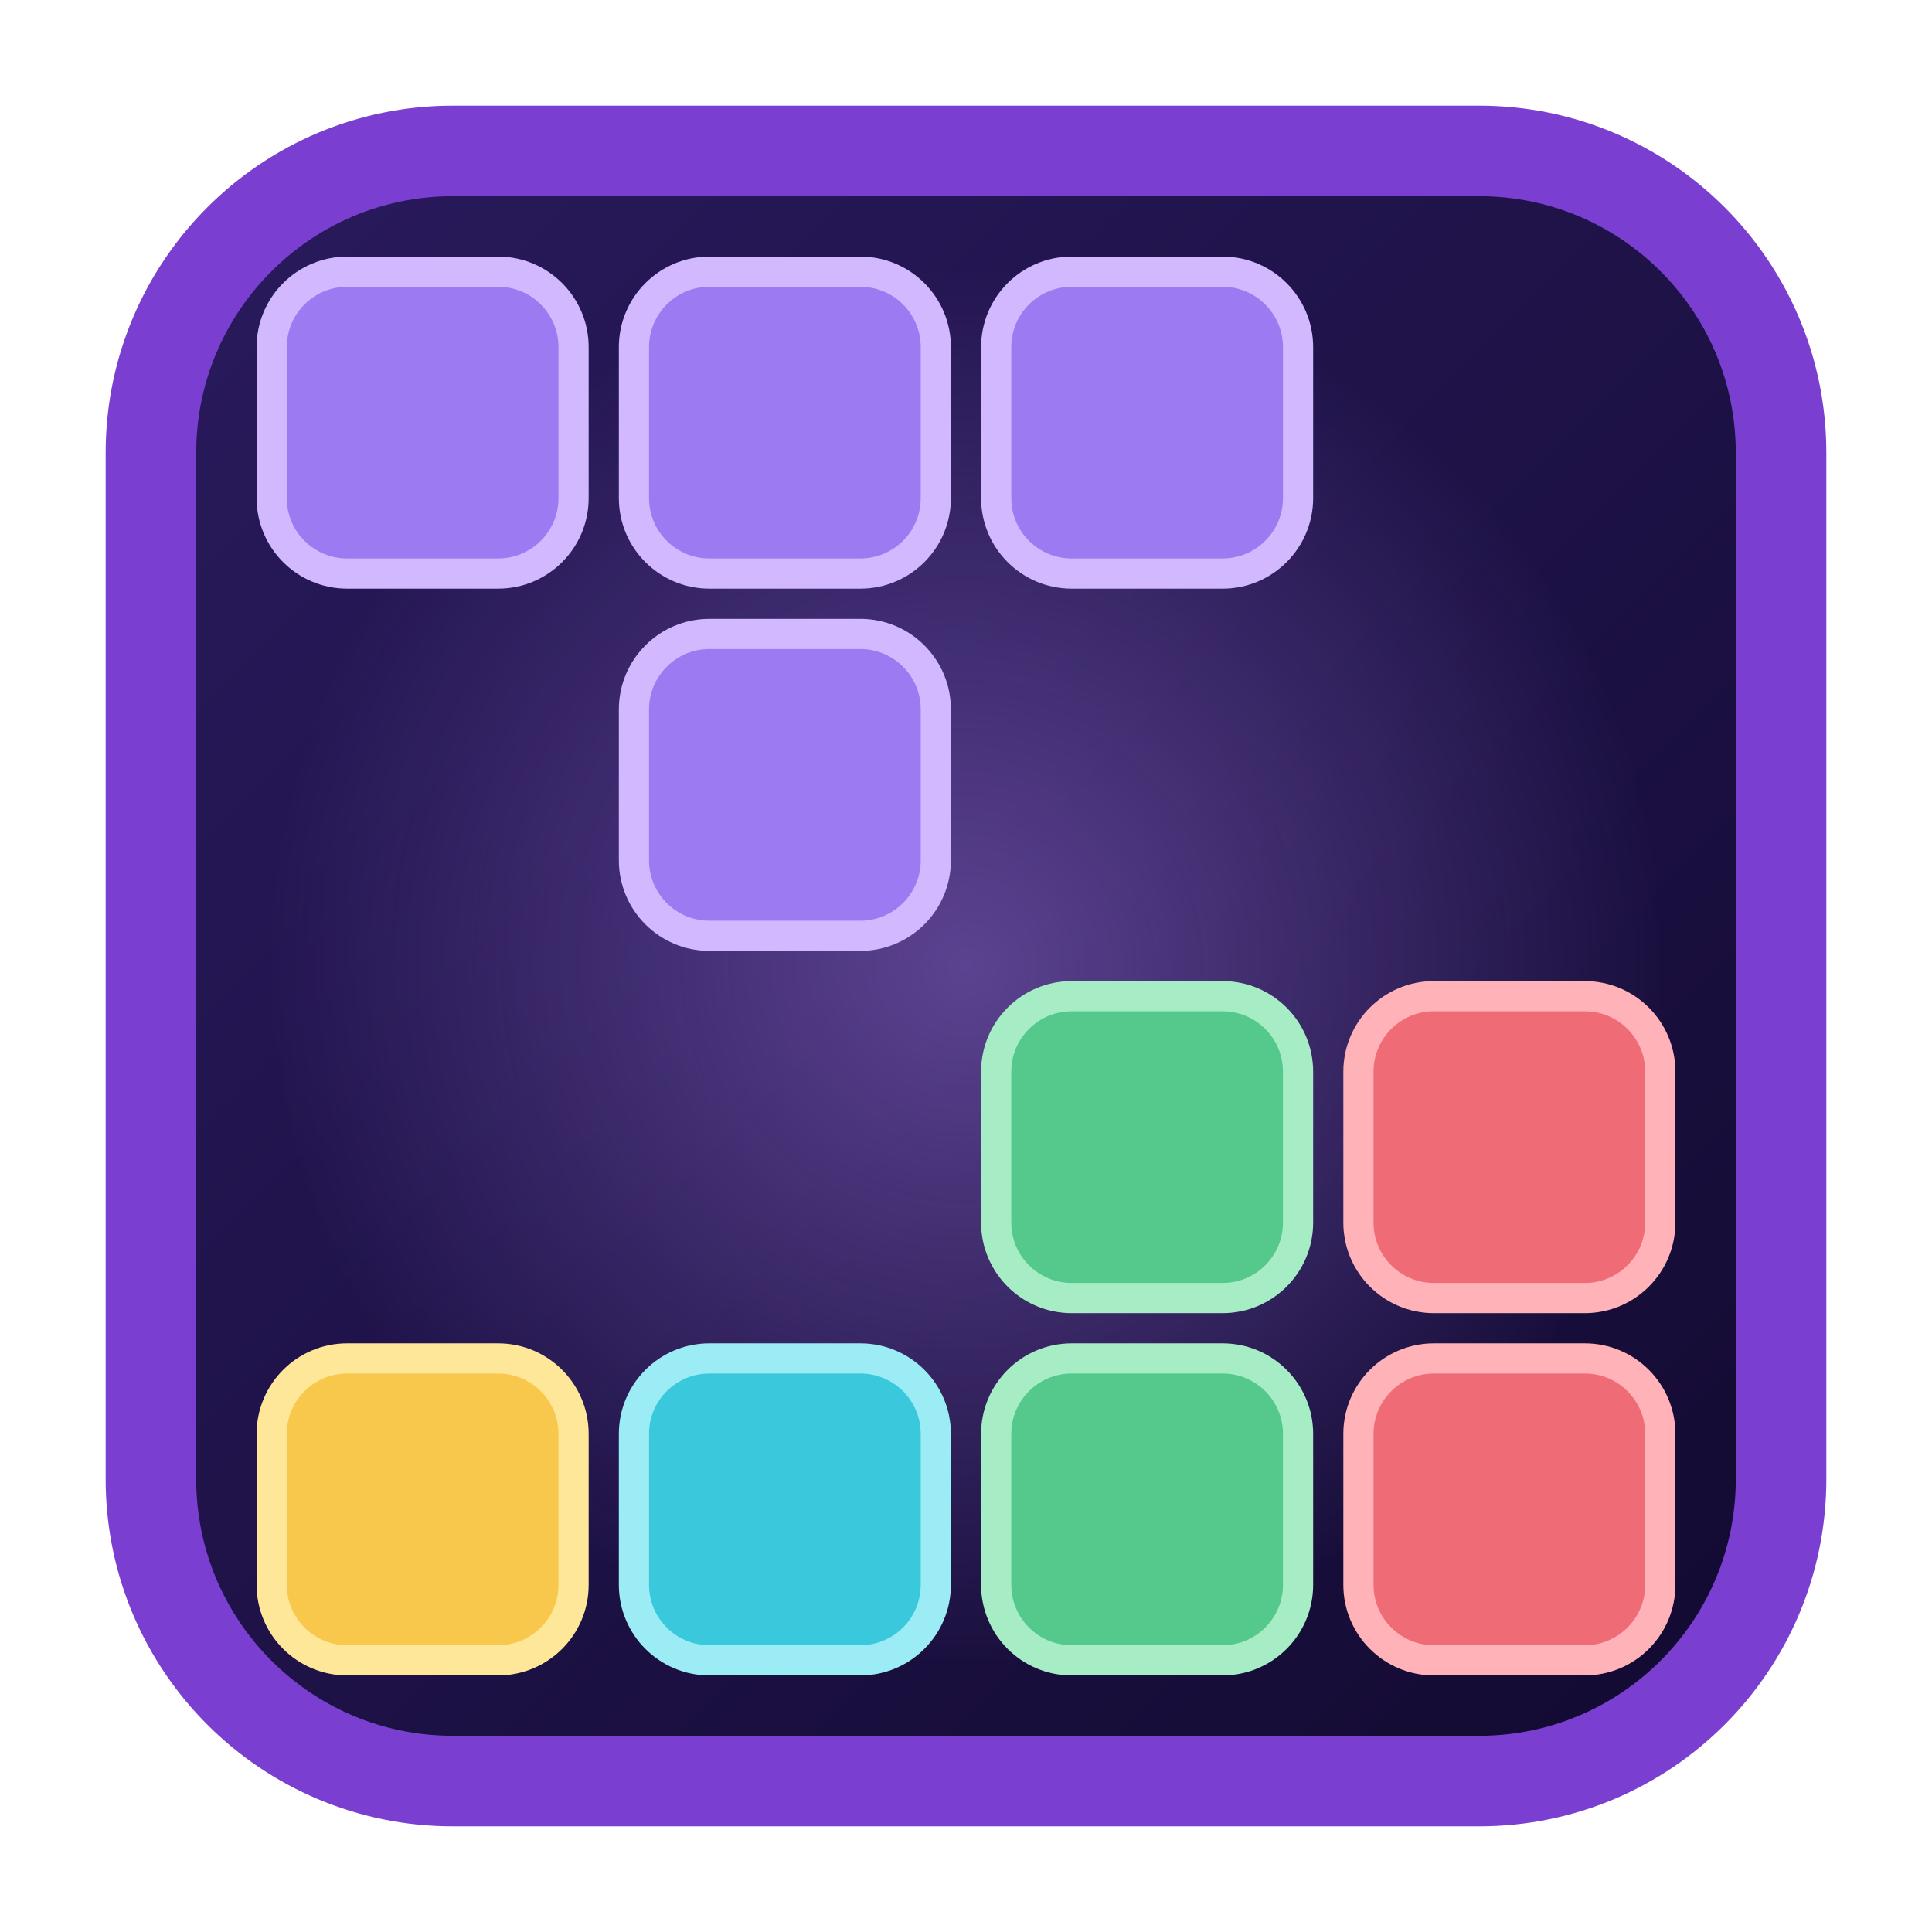
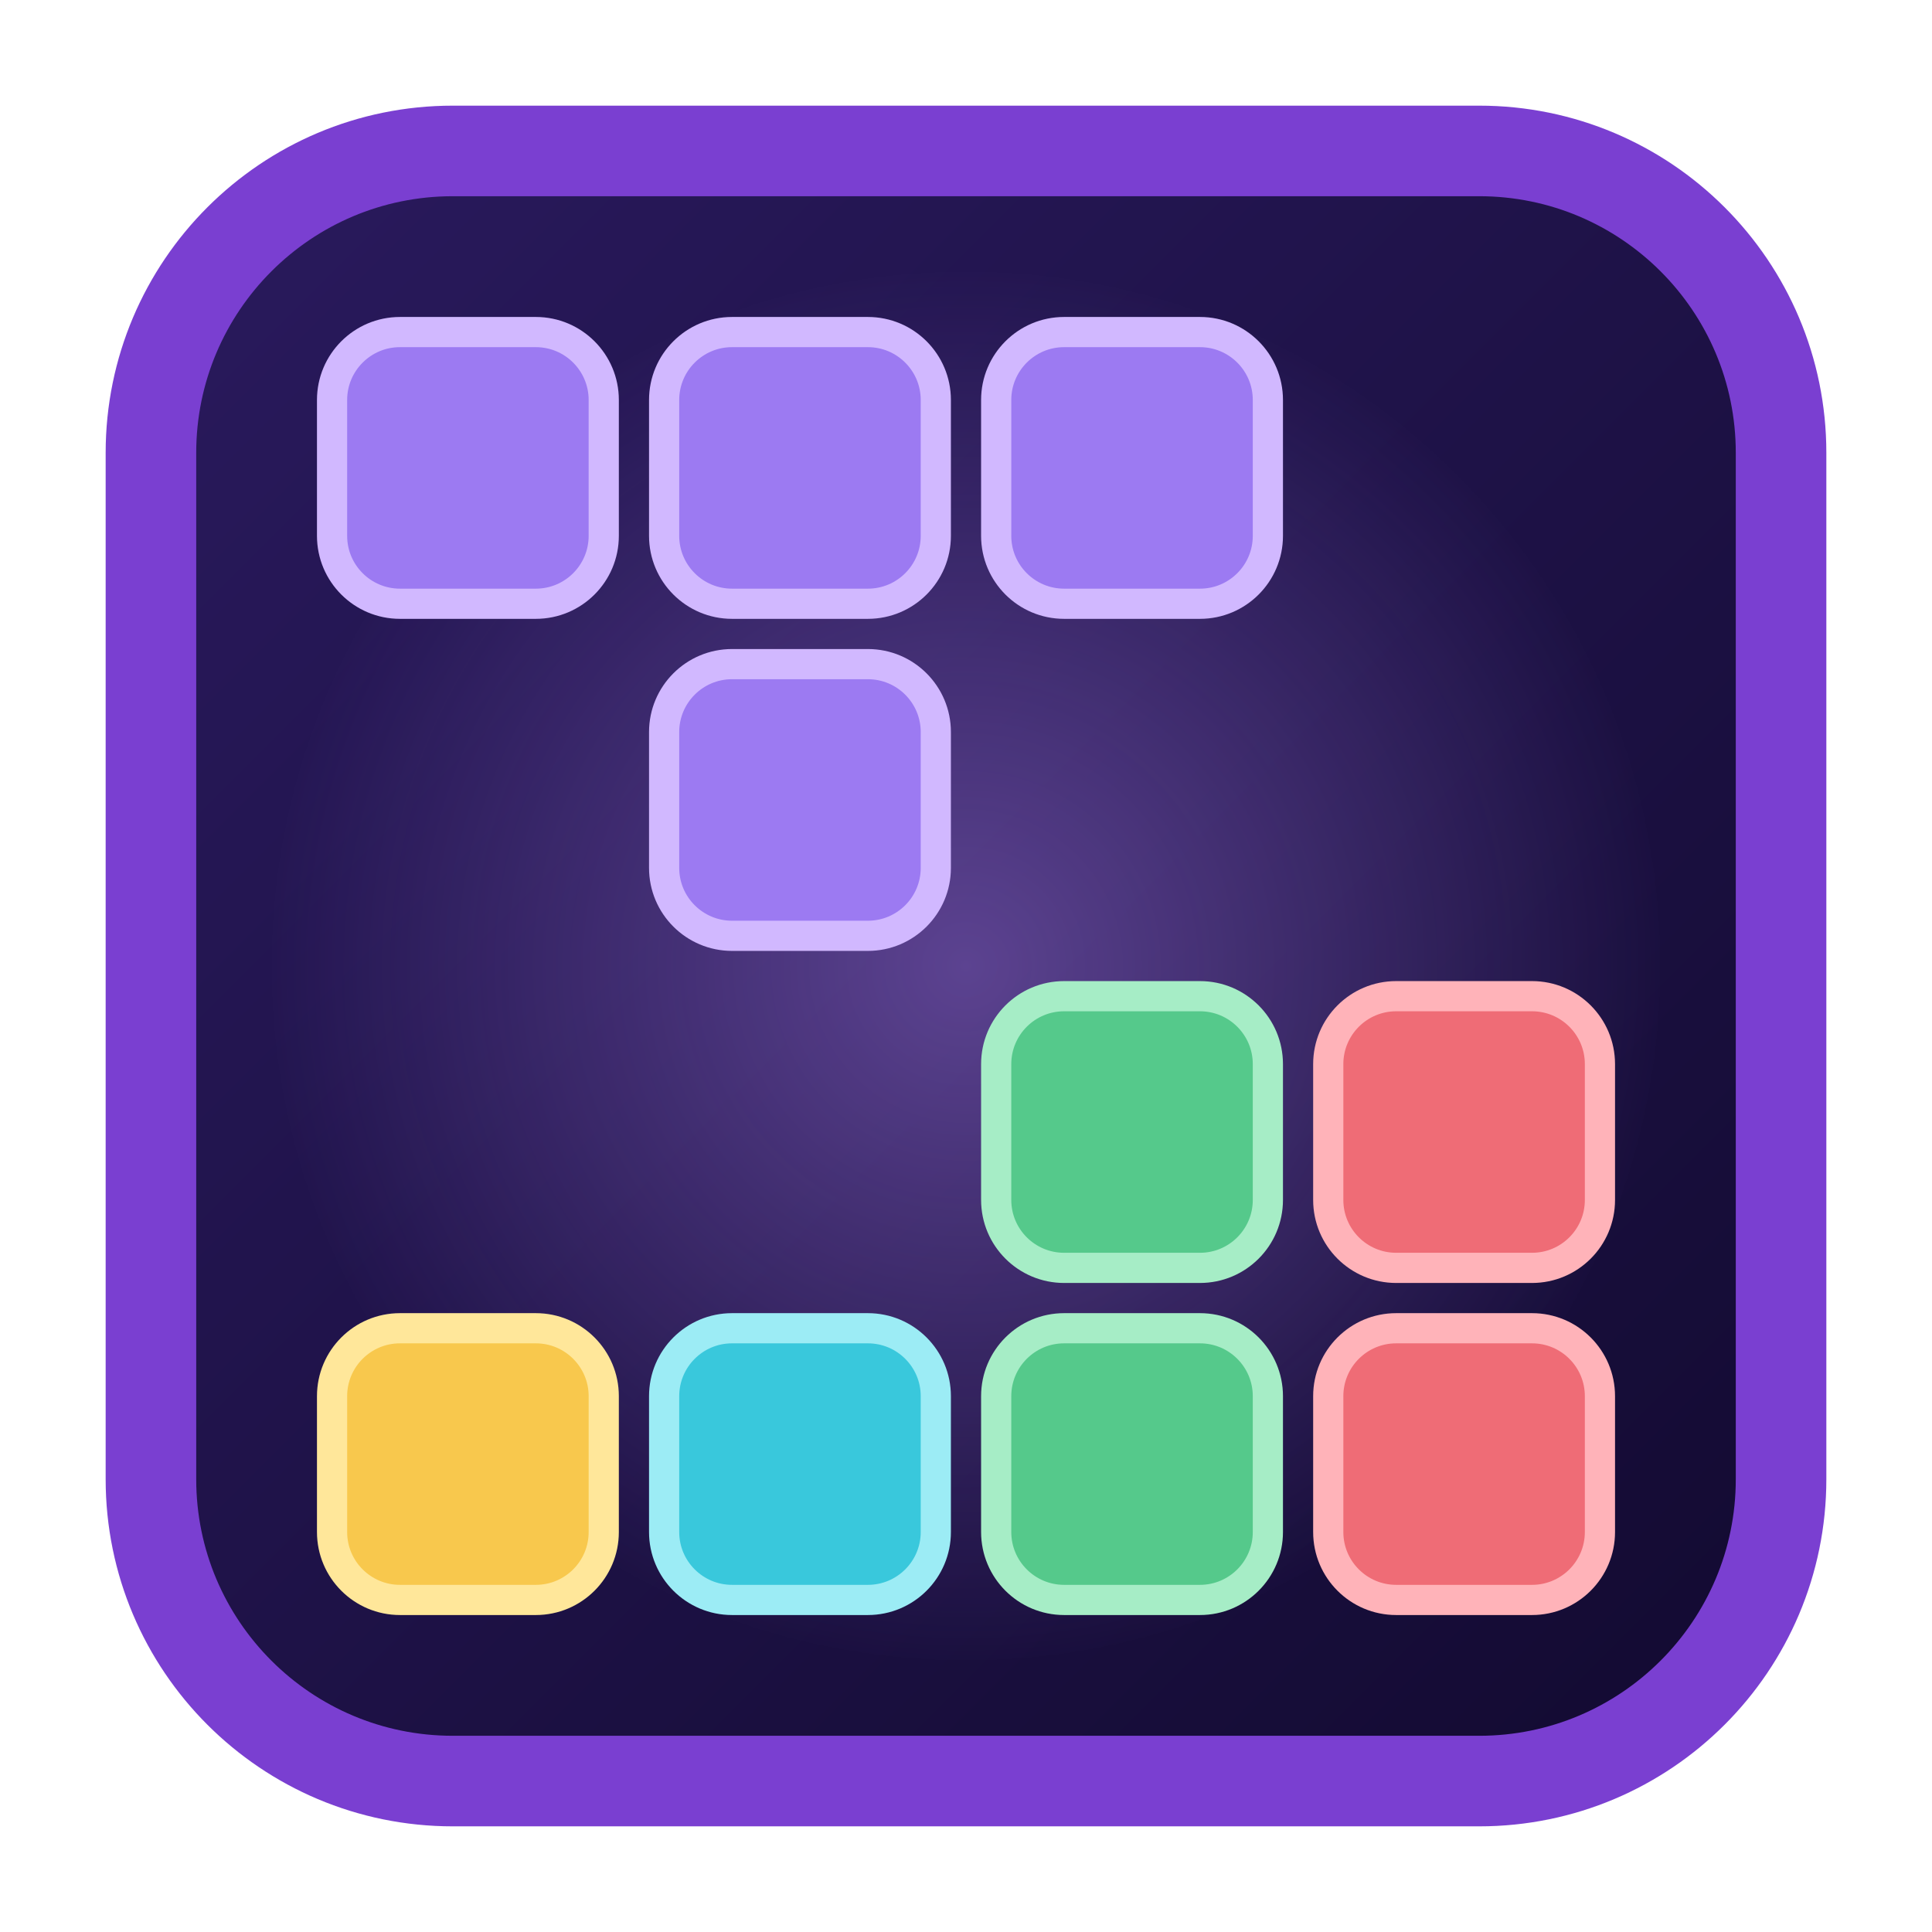
<svg xmlns="http://www.w3.org/2000/svg" viewBox="0 0 128 128">
  <defs>
    <linearGradient id="bg" x1="0" y1="0" x2="1" y2="1">
      <stop offset="0" stop-color="#2a1a5e" />
      <stop offset="1" stop-color="#120a30" />
    </linearGradient>
    <radialGradient id="glow">
      <stop offset="0" stop-color="#b98cff" stop-opacity=".4" />
      <stop offset="1" stop-color="#b98cff" stop-opacity="0" />
    </radialGradient>
  </defs>
  <rect x="10" y="10" width="108" height="108" rx="20" fill="url(#bg)" stroke="#7a3fd1" stroke-width="6" />
  <circle cx="64" cy="64" r="46" fill="url(#glow)" />
-   <rect x="18" y="18" width="20" height="20" rx="5" fill="#9c7af2" stroke="#d1b8ff" stroke-width="2" />
-   <rect x="42" y="18" width="20" height="20" rx="5" fill="#9c7af2" stroke="#d1b8ff" stroke-width="2" />
-   <rect x="66" y="18" width="20" height="20" rx="5" fill="#9c7af2" stroke="#d1b8ff" stroke-width="2" />
-   <rect x="42" y="42" width="20" height="20" rx="5" fill="#9c7af2" stroke="#d1b8ff" stroke-width="2" />
-   <rect x="66" y="66" width="20" height="20" rx="5" fill="#55c98b" stroke="#a6edc6" stroke-width="2" />
-   <rect x="90" y="66" width="20" height="20" rx="5" fill="#ef6c76" stroke="#ffb3b9" stroke-width="2" />
-   <rect x="18" y="90" width="20" height="20" rx="5" fill="#f8c84d" stroke="#ffe79a" stroke-width="2" />
-   <rect x="42" y="90" width="20" height="20" rx="5" fill="#39c8dc" stroke="#9cecf5" stroke-width="2" />
-   <rect x="66" y="90" width="20" height="20" rx="5" fill="#55c98b" stroke="#a6edc6" stroke-width="2" />
-   <rect x="90" y="90" width="20" height="20" rx="5" fill="#ef6c76" stroke="#ffb3b9" stroke-width="2" />
+   <rect x="22" y="22" width="18" height="18" rx="4.5" fill="#9c7af2" stroke="#d1b8ff" stroke-width="2" />
+   <rect x="44" y="22" width="18" height="18" rx="4.5" fill="#9c7af2" stroke="#d1b8ff" stroke-width="2" />
+   <rect x="66" y="22" width="18" height="18" rx="4.5" fill="#9c7af2" stroke="#d1b8ff" stroke-width="2" />
+   <rect x="44" y="44" width="18" height="18" rx="4.5" fill="#9c7af2" stroke="#d1b8ff" stroke-width="2" />
+   <rect x="66" y="66" width="18" height="18" rx="4.5" fill="#55c98b" stroke="#a6edc6" stroke-width="2" />
+   <rect x="88" y="66" width="18" height="18" rx="4.5" fill="#ef6c76" stroke="#ffb3b9" stroke-width="2" />
+   <rect x="22" y="88" width="18" height="18" rx="4.5" fill="#f8c84d" stroke="#ffe79a" stroke-width="2" />
+   <rect x="44" y="88" width="18" height="18" rx="4.5" fill="#39c8dc" stroke="#9cecf5" stroke-width="2" />
+   <rect x="66" y="88" width="18" height="18" rx="4.5" fill="#55c98b" stroke="#a6edc6" stroke-width="2" />
+   <rect x="88" y="88" width="18" height="18" rx="4.5" fill="#ef6c76" stroke="#ffb3b9" stroke-width="2" />
</svg>
